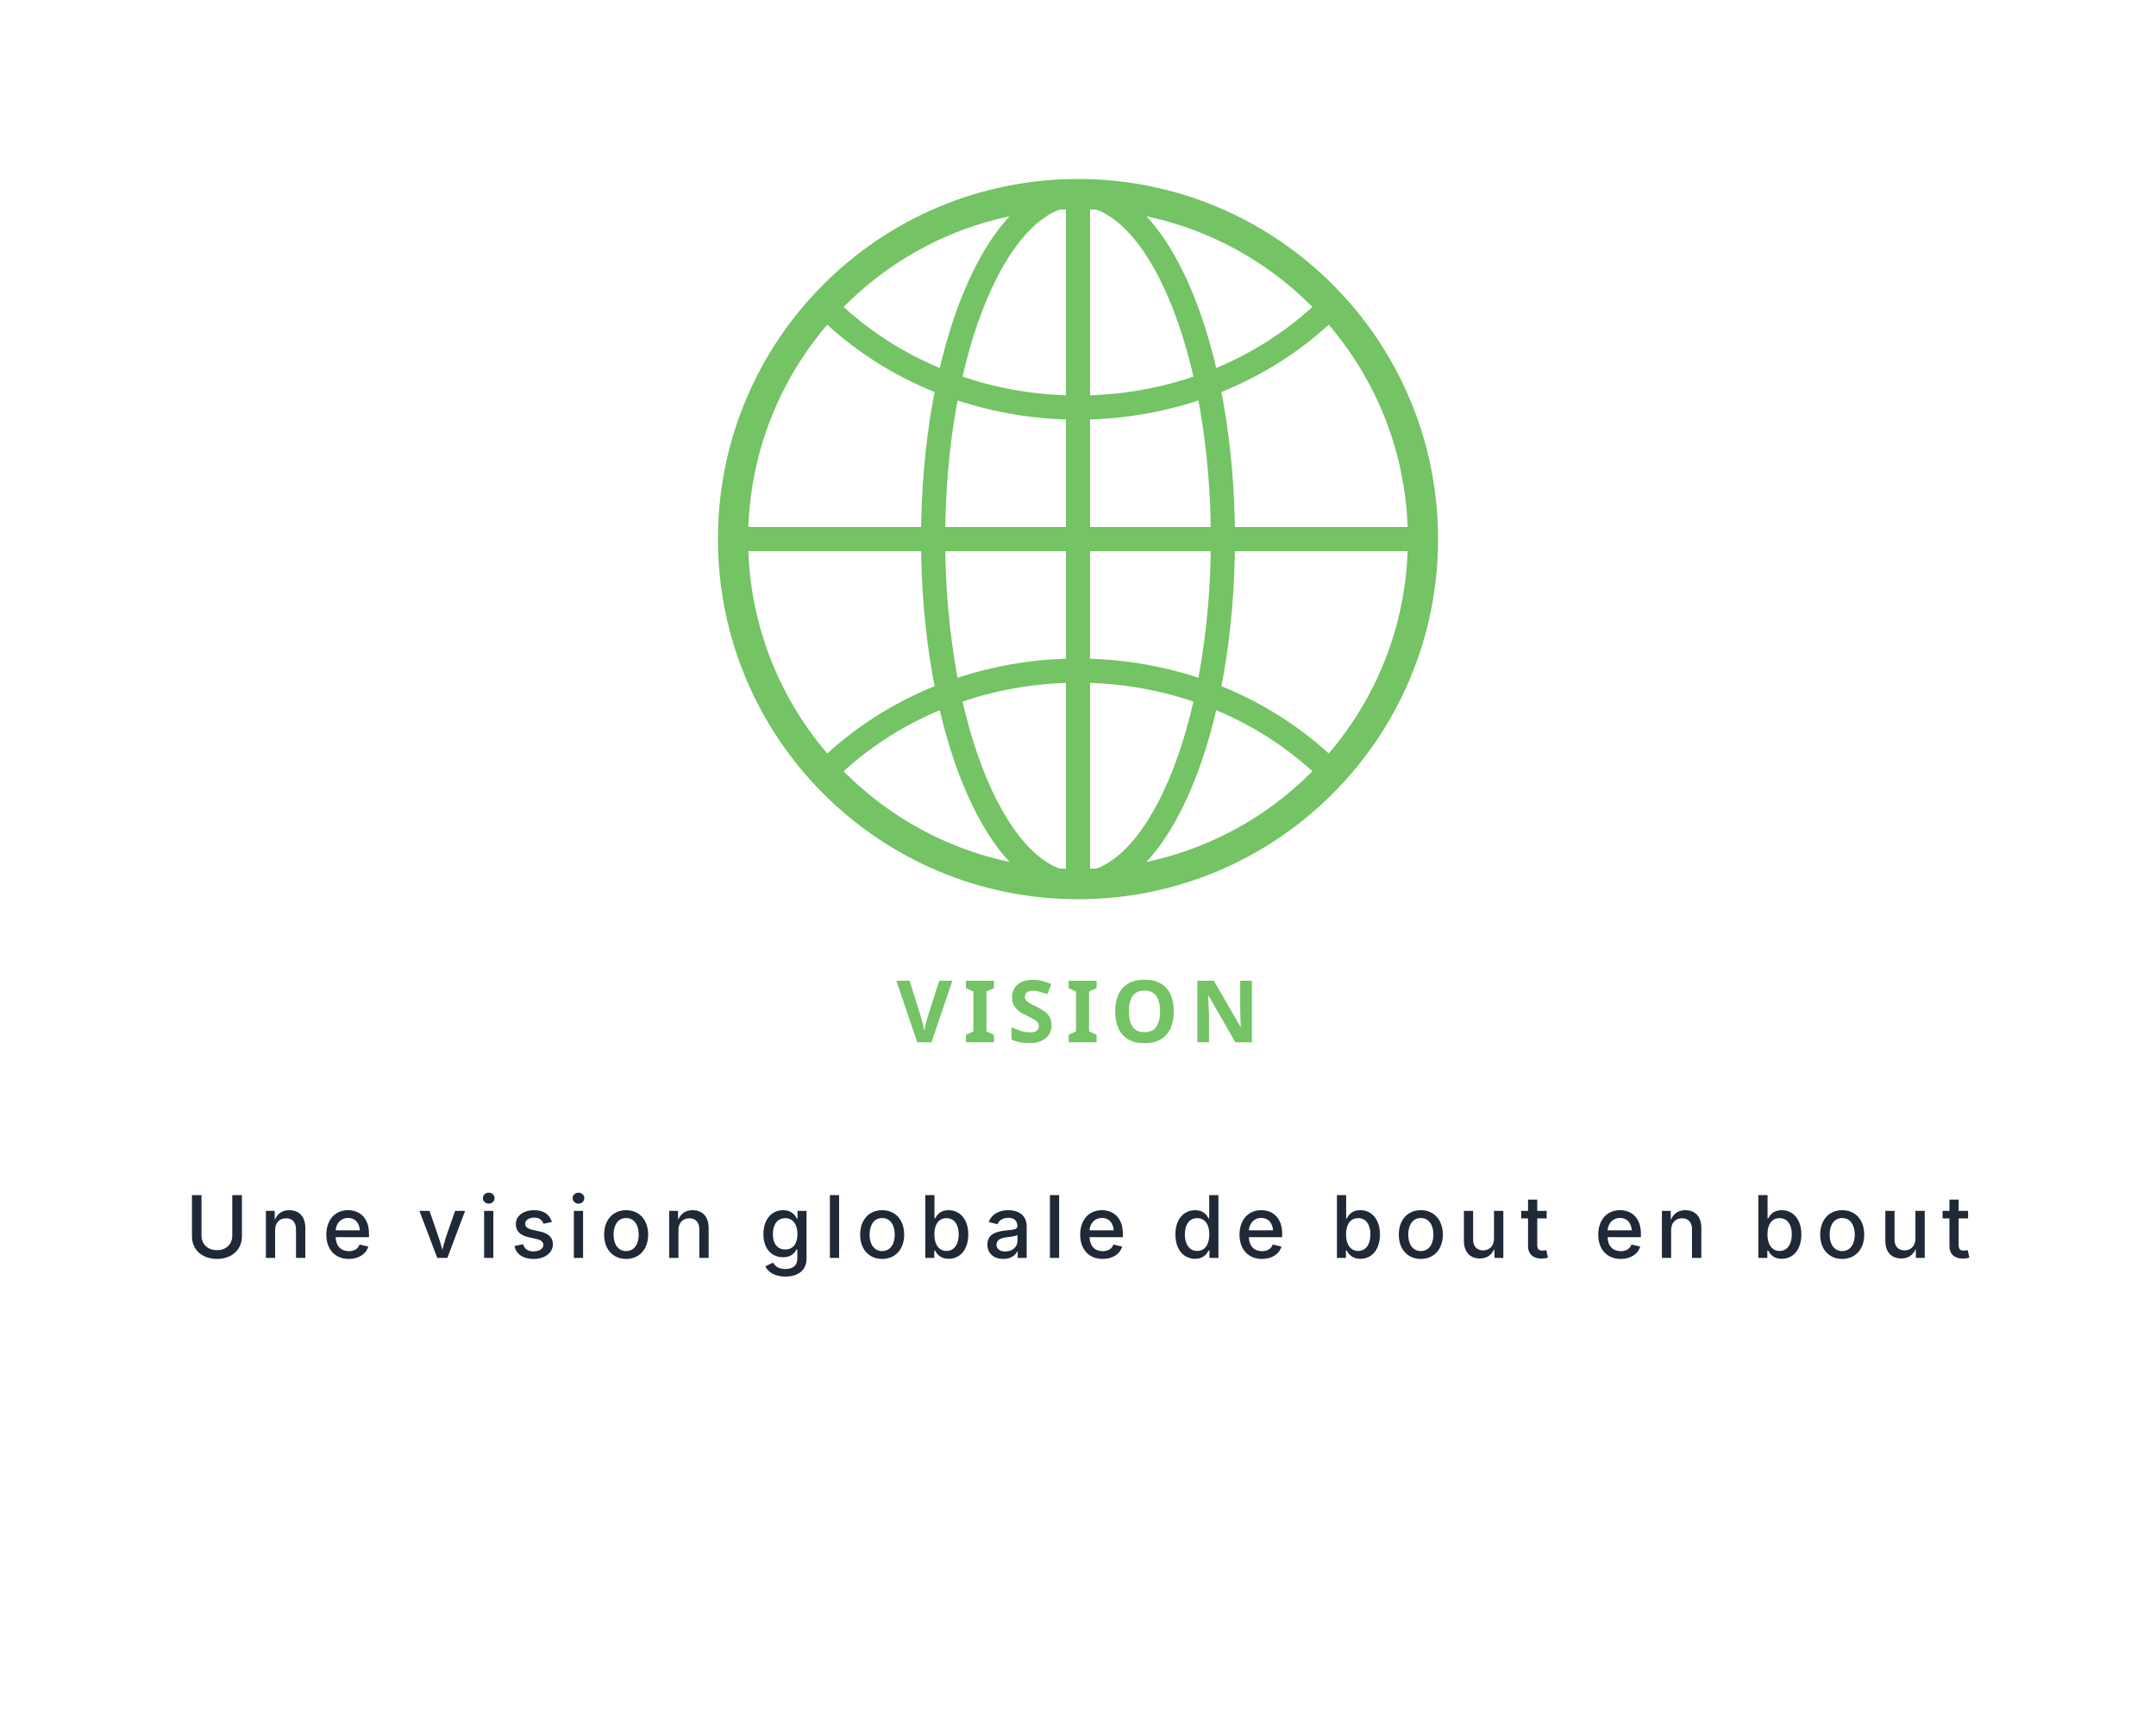
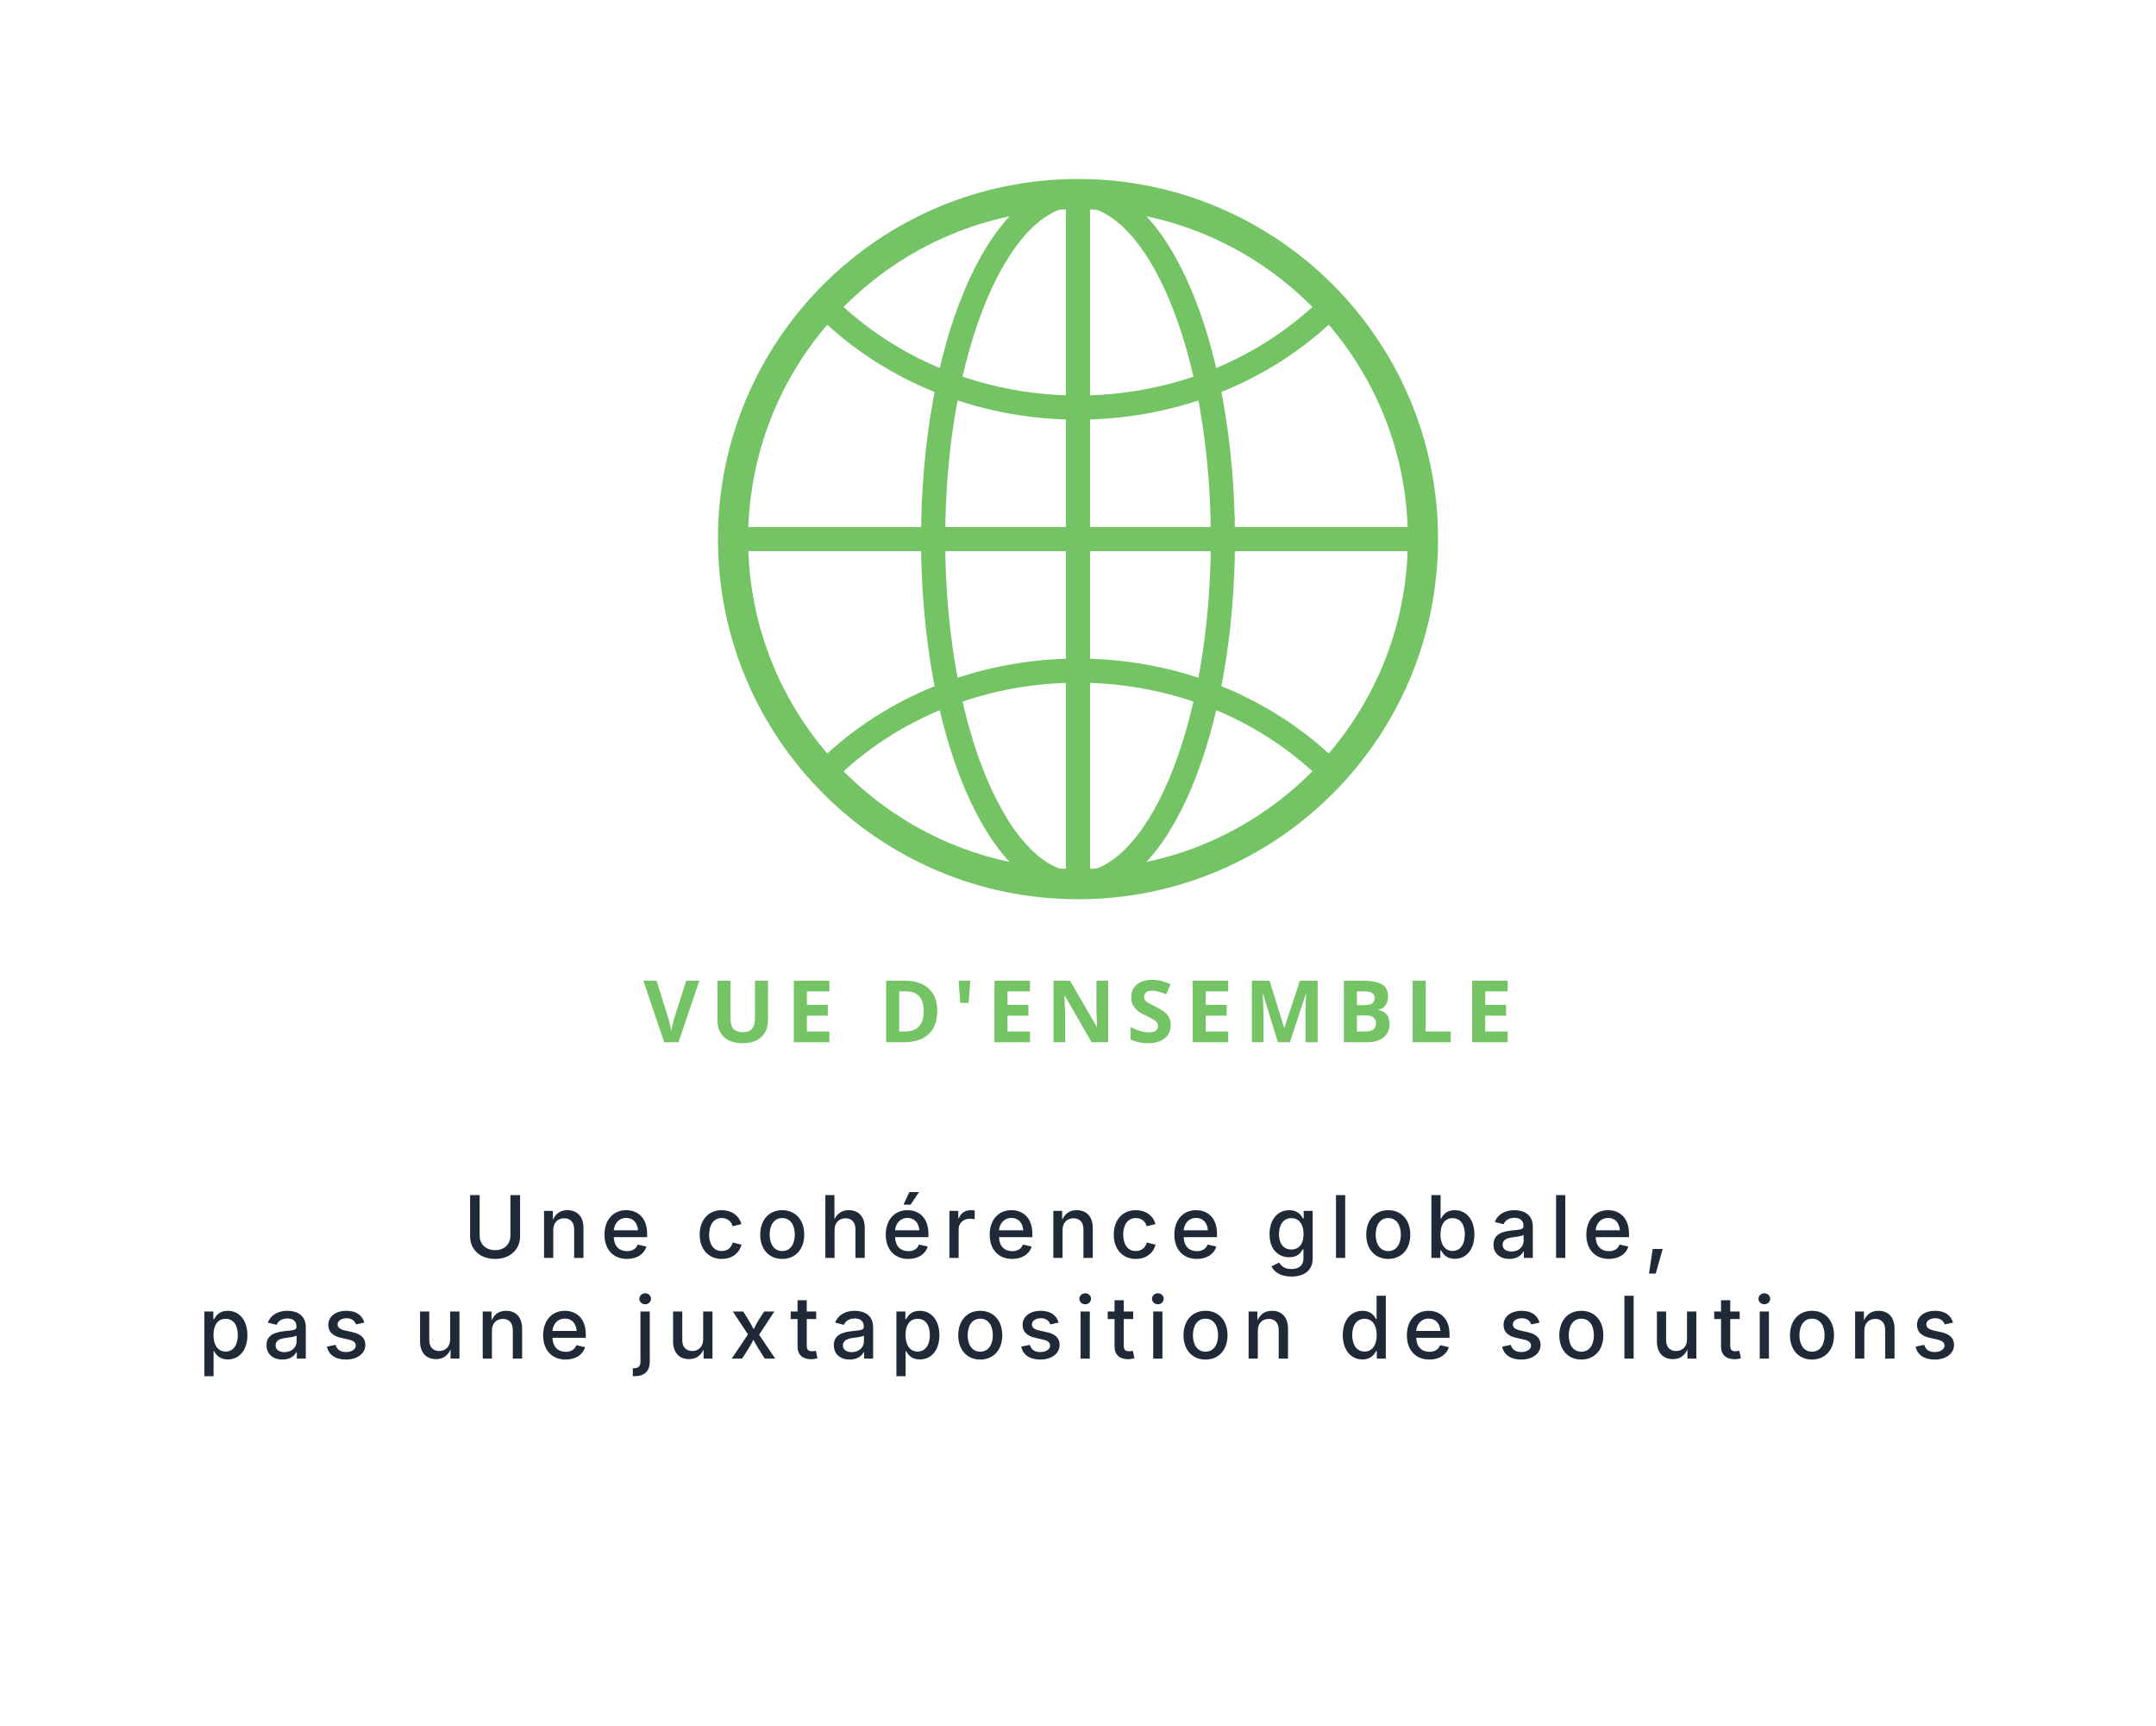
<svg xmlns="http://www.w3.org/2000/svg" viewBox="0 0 300 240" width="300" height="240">
  <rect x="0" y="0" width="300" height="240" fill="none" />
  <g>
    <circle cx="150.0" cy="75.0" r="48.0" fill="none" opacity="1" stroke="#74C365" stroke-width="4.2" />
    <path d="M 150.00 27.00 A 20.16 48.0 0 0 1 150.00 123.00" fill="none" stroke="#74C365" stroke-width="3.36" />
    <path d="M 150.00 123.00 A 20.16 48.0 0 0 1 150.00 27.00" fill="none" stroke="#74C365" stroke-width="3.36" />
    <line x1="102.0" y1="75.0" x2="198.0" y2="75.0" stroke="#74C365" stroke-width="3.36" />
    <line x1="150.0" y1="27.0" x2="150.0" y2="123.0" stroke="#74C365" stroke-width="3.36" />
    <path d="M 183.94 43.77 A 48.0 44.16 0 0 1 116.06 43.77" fill="none" stroke="#74C365" stroke-width="3.36" />
    <path d="M 116.06 106.23 A 48.0 44.16 0 0 1 183.94 106.23" fill="none" stroke="#74C365" stroke-width="3.36" />
  </g>
-   <text x="150.0" y="145.0" text-anchor="middle" xml:space="preserve" style="font-family:'Montserrat';font-weight:700;letter-spacing:1.5px;" fill="#74C365">VISION</text>
-   <text x="150.0" y="175.0" text-anchor="middle" style="font-family:'Inter',Arial,sans-serif;font-weight:500;font-size:12;letter-spacing:1.5px;" fill="#1F2937">Une vision globale de bout en bout</text>
+   <text x="150.0" y="145.0" text-anchor="middle" xml:space="preserve" style="font-family:'Montserrat';font-weight:700;letter-spacing:1.5px;" fill="#74C365">VUE D'ENSEMBLE</text>
+   <text x="150.0" y="175.0" text-anchor="middle" style="font-family:'Inter',Arial,sans-serif;font-weight:500;font-size:12;letter-spacing:1.5px;" fill="#1F2937">
+     <tspan x="150.0" dy="0">Une cohérence globale, </tspan>
+     <tspan x="150.0" dy="14">pas une juxtaposition de solutions</tspan>
+   </text>
</svg>
